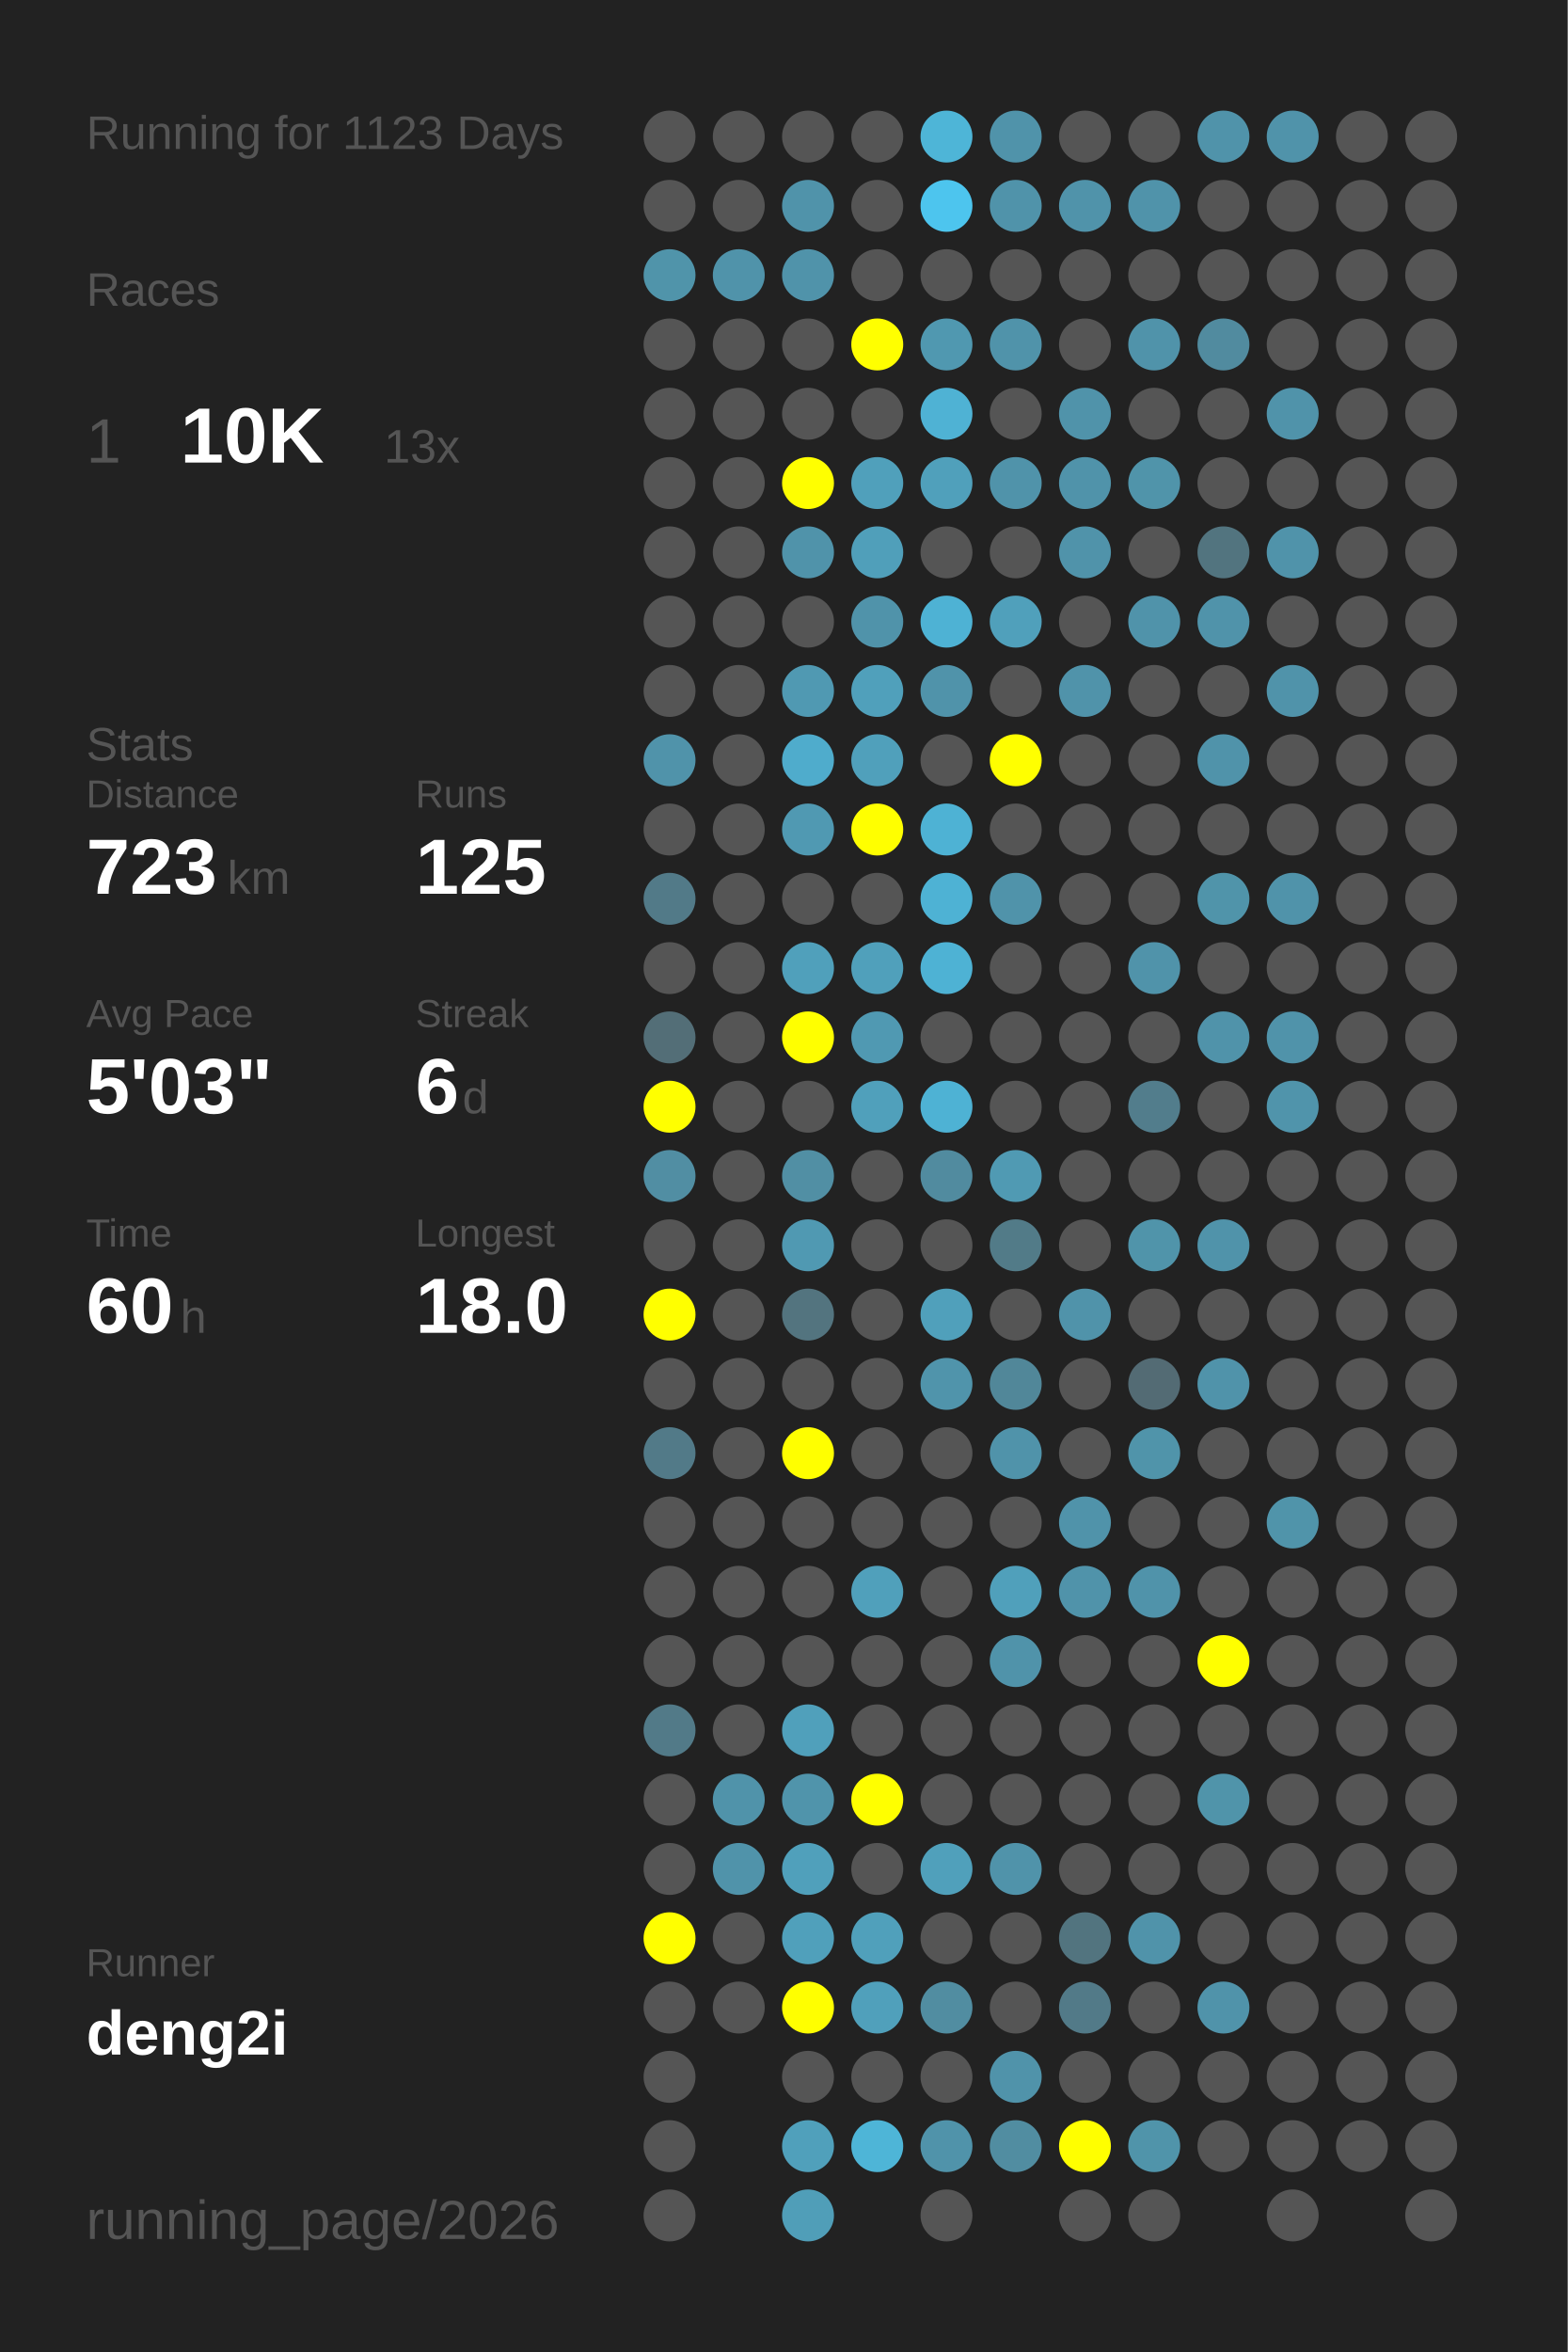
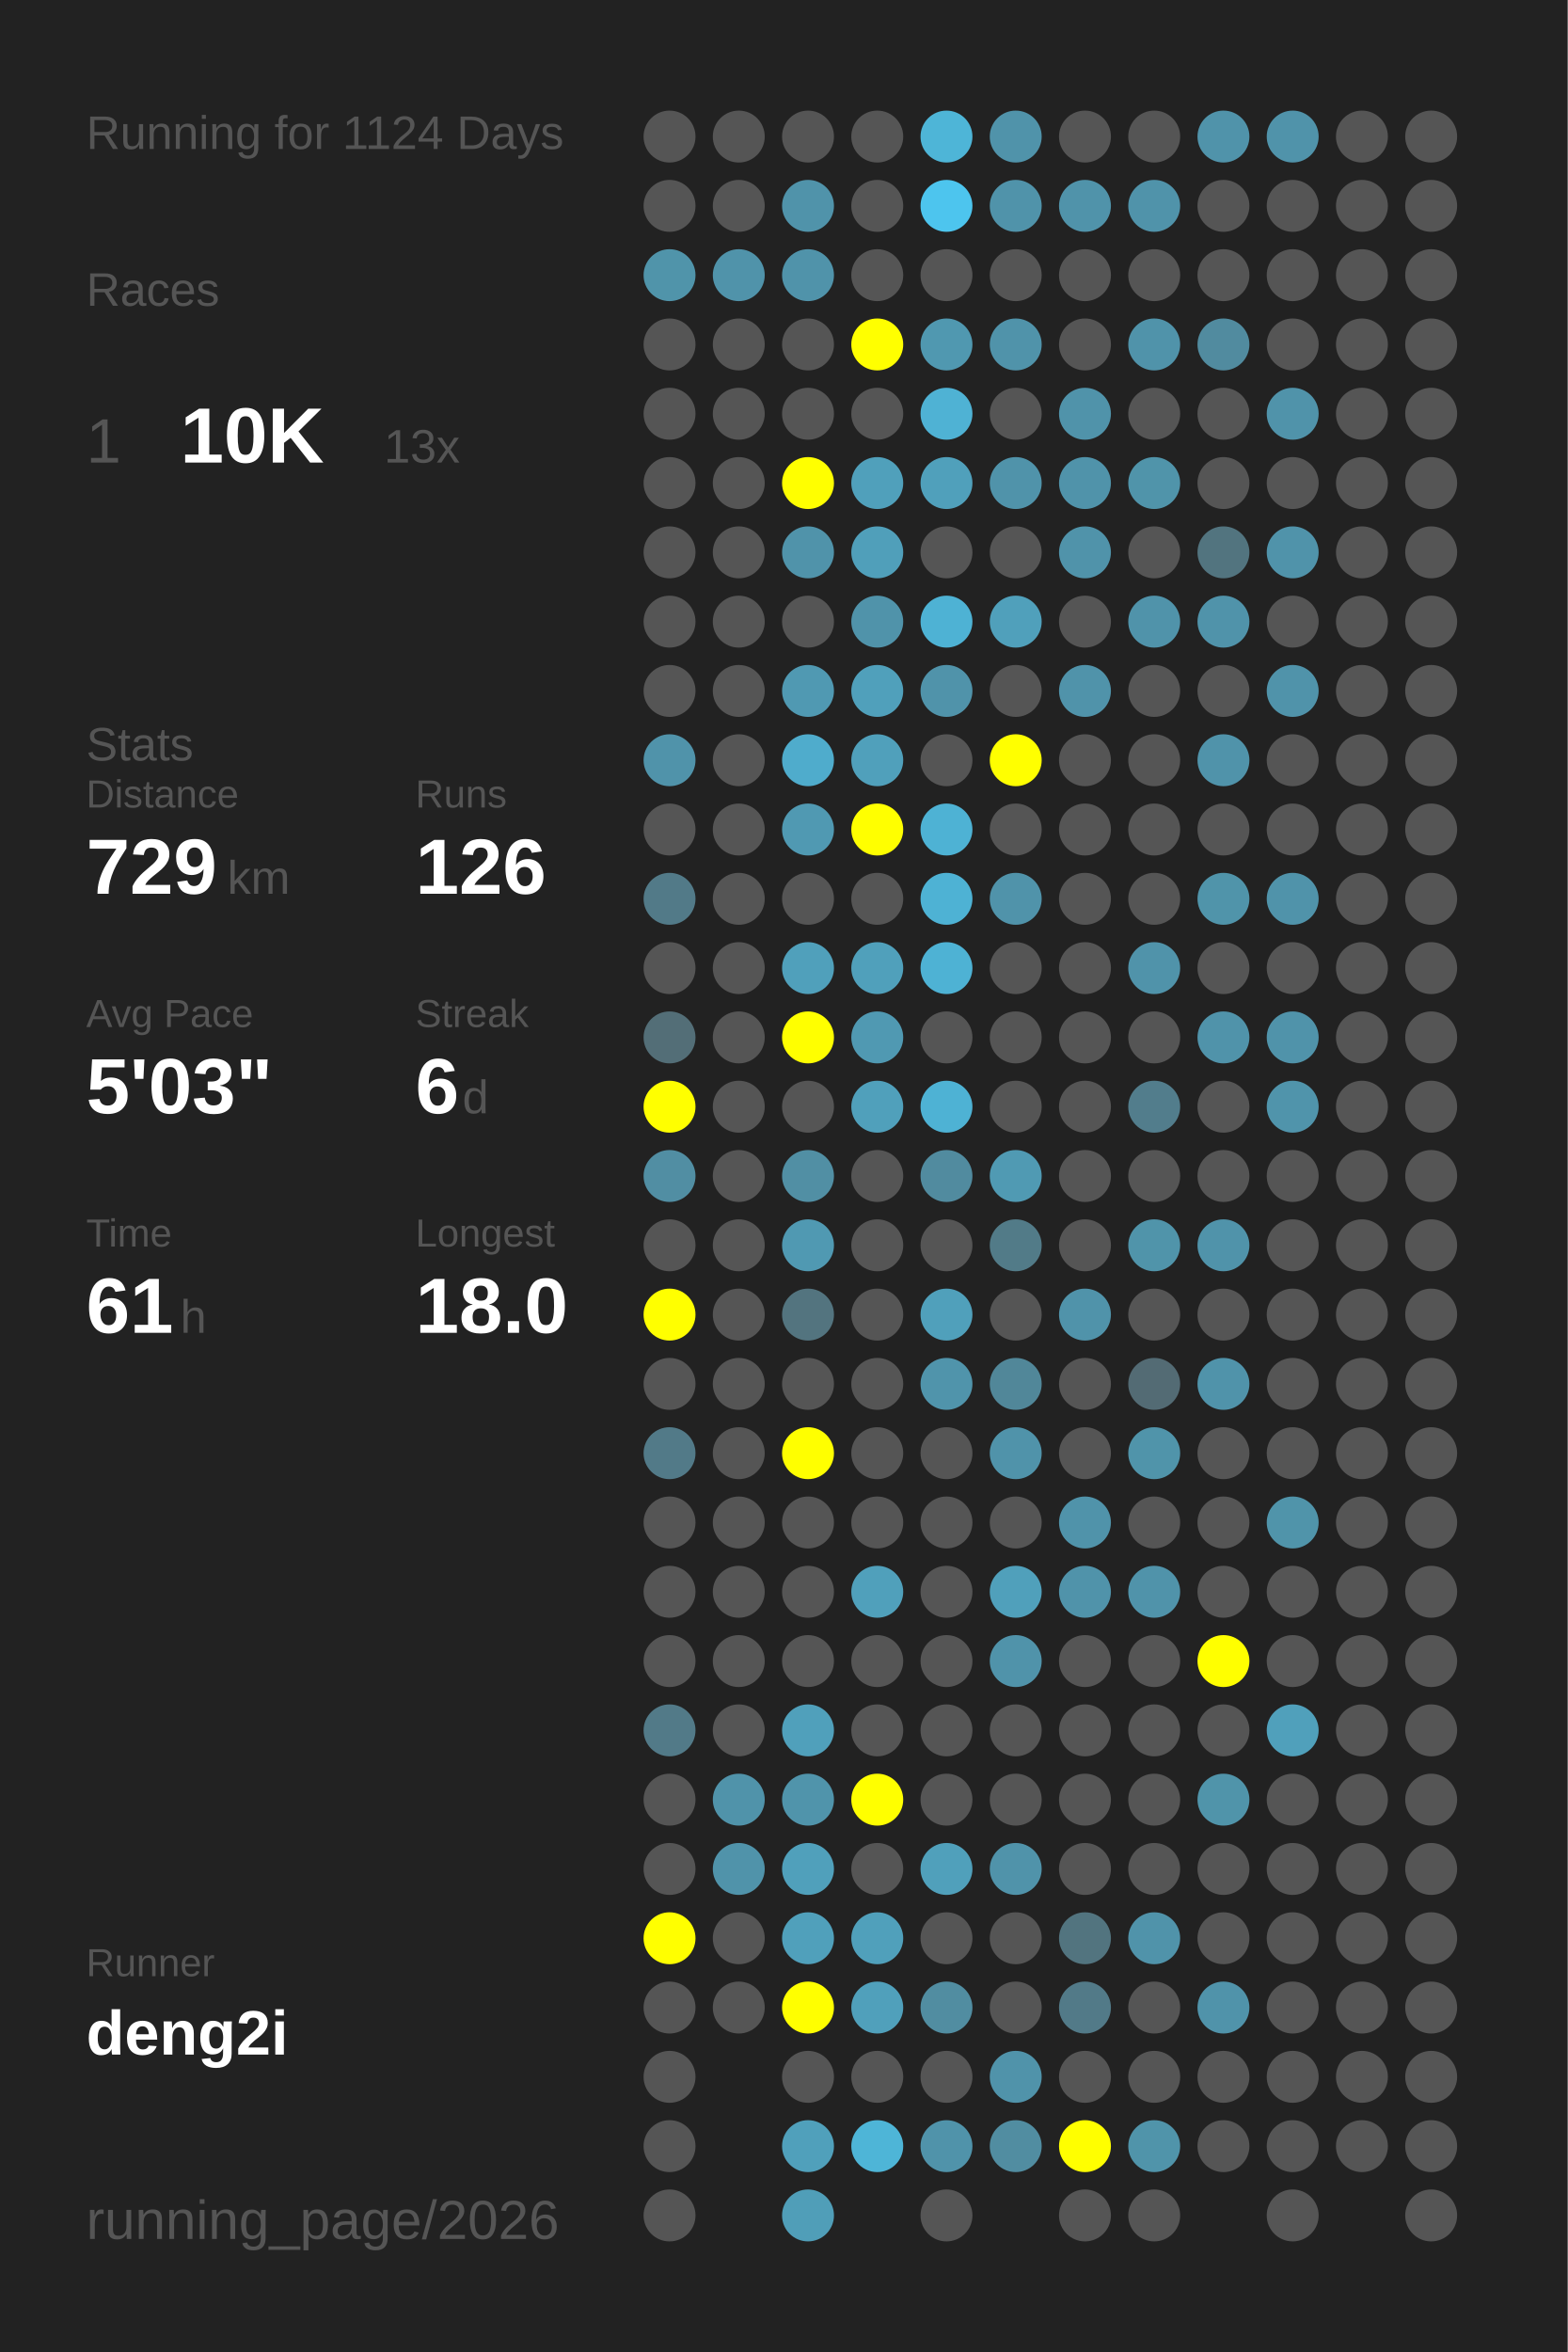
<svg xmlns="http://www.w3.org/2000/svg" baseProfile="full" height="300mm" version="1.1" viewBox="0,0,200,300" width="200mm">
  <defs />
  <rect fill="#222222" height="300" width="200" x="0" y="0" />
-   <text fill="#555555" style="font-size:6px; font-family:Arial;" x="11" y="19">Running for 1123 Days</text>
+   <text fill="#555555" style="font-size:6px; font-family:Arial;" x="11" y="19">Running for 1124 Days</text>
  <text fill="#555555" style="font-size:6px; font-family:Arial;" x="11" y="39">Races</text>
  <text fill="#555555" style="font-size:8px; font-family:Arial;" x="11" y="59">1</text>
  <text fill="#FFFFFF" style="font-size:10px; font-family:Arial; font-weight:bold;" x="23" y="59">10K</text>
  <text fill="#555555" style="font-size:6px; font-family:Arial;" x="49" y="59">13x</text>
  <text fill="#555555" style="font-size:6px; font-family:Arial;" x="11" y="97">Stats</text>
  <text fill="#555555" style="font-size:5px; font-family:Arial;" x="11" y="103">Distance</text>
-   <text fill="#FFFFFF" style="font-size:10px; font-family:Arial; font-weight:bold;" x="11" y="114">723</text>
+   <text fill="#FFFFFF" style="font-size:10px; font-family:Arial; font-weight:bold;" x="11" y="114">729</text>
  <text fill="#555555" style="font-size:6px; font-family:Arial;" x="29" y="114">km</text>
  <text fill="#555555" style="font-size:5px; font-family:Arial;" x="53" y="103">Runs</text>
-   <text fill="#FFFFFF" style="font-size:10px; font-family:Arial; font-weight:bold;" x="53" y="114">125</text>
+   <text fill="#FFFFFF" style="font-size:10px; font-family:Arial; font-weight:bold;" x="53" y="114">126</text>
  <text fill="#555555" style="font-size:5px; font-family:Arial;" x="11" y="131">Avg Pace</text>
  <text fill="#FFFFFF" style="font-size:10px; font-family:Arial; font-weight:bold;" x="11" y="142">5'03"</text>
  <text fill="#555555" style="font-size:5px; font-family:Arial;" x="53" y="131">Streak</text>
  <text fill="#FFFFFF" style="font-size:10px; font-family:Arial; font-weight:bold;" x="53" y="142">6</text>
  <text fill="#555555" style="font-size:6px; font-family:Arial;" x="59" y="142">d</text>
  <text fill="#555555" style="font-size:5px; font-family:Arial;" x="11" y="159">Time</text>
-   <text fill="#FFFFFF" style="font-size:10px; font-family:Arial; font-weight:bold;" x="11" y="170">60</text>
+   <text fill="#FFFFFF" style="font-size:10px; font-family:Arial; font-weight:bold;" x="11" y="170">61</text>
  <text fill="#555555" style="font-size:6px; font-family:Arial;" x="23" y="170">h</text>
  <text fill="#555555" style="font-size:5px; font-family:Arial;" x="53" y="159">Longest</text>
  <text fill="#FFFFFF" style="font-size:10px; font-family:Arial; font-weight:bold;" x="53" y="170">18.0</text>
  <text fill="#555555" style="font-size:5px; font-family:Arial;" x="11" y="252.065">Runner</text>
  <text fill="#FFFFFF" style="font-size:8px; font-family:Arial; font-weight:bold;" x="11" y="262.065">deng2i</text>
  <text fill="#555555" style="font-size:7px; font-family:Arial;" x="11" y="285.581">running_page/2026</text>
  <circle cx="85.417" cy="17.419" fill="#555555" r="3.312" />
  <circle cx="85.417" cy="26.258" fill="#555555" r="3.312" />
  <circle cx="85.417" cy="35.097" fill="#5094aa" r="3.312" />
  <circle cx="85.417" cy="43.935" fill="#555555" r="3.312" />
  <circle cx="85.417" cy="52.774" fill="#555555" r="3.312" />
  <circle cx="85.417" cy="61.613" fill="#555555" r="3.312" />
  <circle cx="85.417" cy="70.452" fill="#555555" r="3.312" />
  <circle cx="85.417" cy="79.29" fill="#555555" r="3.312" />
  <circle cx="85.417" cy="88.129" fill="#555555" r="3.312" />
  <circle cx="85.417" cy="96.968" fill="#5093aa" r="3.312" />
  <circle cx="85.417" cy="105.806" fill="#555555" r="3.312" />
  <circle cx="85.417" cy="114.645" fill="#527a88" r="3.312" />
  <circle cx="85.417" cy="123.484" fill="#555555" r="3.312" />
  <circle cx="85.417" cy="132.323" fill="#536e77" r="3.312" />
  <circle cx="85.417" cy="141.161" fill="#FFFF00" r="3.312" />
  <circle cx="85.417" cy="150" fill="#518ea3" r="3.312" />
  <circle cx="85.417" cy="158.839" fill="#555555" r="3.312" />
  <circle cx="85.417" cy="167.677" fill="#FFFF00" r="3.312" />
  <circle cx="85.417" cy="176.516" fill="#555555" r="3.312" />
  <circle cx="85.417" cy="185.355" fill="#527a88" r="3.312" />
  <circle cx="85.417" cy="194.194" fill="#555555" r="3.312" />
  <circle cx="85.417" cy="203.032" fill="#555555" r="3.312" />
  <circle cx="85.417" cy="211.871" fill="#555555" r="3.312" />
  <circle cx="85.417" cy="220.71" fill="#527a88" r="3.312" />
  <circle cx="85.417" cy="229.548" fill="#555555" r="3.312" />
  <circle cx="85.417" cy="238.387" fill="#555555" r="3.312" />
  <circle cx="85.417" cy="247.226" fill="#FFFF00" r="3.312" />
  <circle cx="85.417" cy="256.065" fill="#555555" r="3.312" />
  <circle cx="85.417" cy="264.903" fill="#555555" r="3.312" />
  <circle cx="85.417" cy="273.742" fill="#555555" r="3.312" />
  <circle cx="85.417" cy="282.581" fill="#555555" r="3.312" />
  <circle cx="94.25" cy="17.419" fill="#555555" r="3.312" />
  <circle cx="94.25" cy="26.258" fill="#555555" r="3.312" />
  <circle cx="94.25" cy="35.097" fill="#5093aa" r="3.312" />
  <circle cx="94.25" cy="43.935" fill="#555555" r="3.312" />
  <circle cx="94.25" cy="52.774" fill="#555555" r="3.312" />
  <circle cx="94.25" cy="61.613" fill="#555555" r="3.312" />
  <circle cx="94.25" cy="70.452" fill="#555555" r="3.312" />
  <circle cx="94.25" cy="79.29" fill="#555555" r="3.312" />
  <circle cx="94.25" cy="88.129" fill="#555555" r="3.312" />
  <circle cx="94.25" cy="96.968" fill="#555555" r="3.312" />
  <circle cx="94.25" cy="105.806" fill="#555555" r="3.312" />
  <circle cx="94.25" cy="114.645" fill="#555555" r="3.312" />
  <circle cx="94.25" cy="123.484" fill="#555555" r="3.312" />
  <circle cx="94.25" cy="132.323" fill="#555555" r="3.312" />
  <circle cx="94.25" cy="141.161" fill="#555555" r="3.312" />
  <circle cx="94.25" cy="150" fill="#555555" r="3.312" />
  <circle cx="94.25" cy="158.839" fill="#555555" r="3.312" />
  <circle cx="94.25" cy="167.677" fill="#555555" r="3.312" />
  <circle cx="94.25" cy="176.516" fill="#555555" r="3.312" />
  <circle cx="94.25" cy="185.355" fill="#555555" r="3.312" />
  <circle cx="94.25" cy="194.194" fill="#555555" r="3.312" />
  <circle cx="94.25" cy="203.032" fill="#555555" r="3.312" />
  <circle cx="94.25" cy="211.871" fill="#555555" r="3.312" />
  <circle cx="94.25" cy="220.71" fill="#555555" r="3.312" />
  <circle cx="94.25" cy="229.548" fill="#5093aa" r="3.312" />
  <circle cx="94.25" cy="238.387" fill="#5093aa" r="3.312" />
  <circle cx="94.25" cy="247.226" fill="#555555" r="3.312" />
  <circle cx="94.25" cy="256.065" fill="#555555" r="3.312" />
  <circle cx="103.083" cy="17.419" fill="#555555" r="3.312" />
  <circle cx="103.083" cy="26.258" fill="#5093aa" r="3.312" />
  <circle cx="103.083" cy="35.097" fill="#5093aa" r="3.312" />
  <circle cx="103.083" cy="43.935" fill="#555555" r="3.312" />
  <circle cx="103.083" cy="52.774" fill="#555555" r="3.312" />
  <circle cx="103.083" cy="61.613" fill="#FFFF00" r="3.312" />
  <circle cx="103.083" cy="70.452" fill="#5093aa" r="3.312" />
  <circle cx="103.083" cy="79.29" fill="#555555" r="3.312" />
  <circle cx="103.083" cy="88.129" fill="#5099b2" r="3.312" />
  <circle cx="103.083" cy="96.968" fill="#4faccc" r="3.312" />
  <circle cx="103.083" cy="105.806" fill="#5099b2" r="3.312" />
  <circle cx="103.083" cy="114.645" fill="#555555" r="3.312" />
  <circle cx="103.083" cy="123.484" fill="#50a0bb" r="3.312" />
  <circle cx="103.083" cy="132.323" fill="#FFFF00" r="3.312" />
  <circle cx="103.083" cy="141.161" fill="#555555" r="3.312" />
  <circle cx="103.083" cy="150" fill="#518fa4" r="3.312" />
  <circle cx="103.083" cy="158.839" fill="#5099b2" r="3.312" />
  <circle cx="103.083" cy="167.677" fill="#53747f" r="3.312" />
  <circle cx="103.083" cy="176.516" fill="#555555" r="3.312" />
  <circle cx="103.083" cy="185.355" fill="#FFFF00" r="3.312" />
  <circle cx="103.083" cy="194.194" fill="#555555" r="3.312" />
  <circle cx="103.083" cy="203.032" fill="#555555" r="3.312" />
  <circle cx="103.083" cy="211.871" fill="#555555" r="3.312" />
  <circle cx="103.083" cy="220.71" fill="#50a0bb" r="3.312" />
  <circle cx="103.083" cy="229.548" fill="#5094ab" r="3.312" />
  <circle cx="103.083" cy="238.387" fill="#50a0bb" r="3.312" />
  <circle cx="103.083" cy="247.226" fill="#50a0bb" r="3.312" />
  <circle cx="103.083" cy="256.065" fill="#FFFF00" r="3.312" />
  <circle cx="103.083" cy="264.903" fill="#555555" r="3.312" />
  <circle cx="103.083" cy="273.742" fill="#50a0bb" r="3.312" />
  <circle cx="103.083" cy="282.581" fill="#509eb8" r="3.312" />
  <circle cx="111.917" cy="17.419" fill="#555555" r="3.312" />
  <circle cx="111.917" cy="26.258" fill="#555555" r="3.312" />
  <circle cx="111.917" cy="35.097" fill="#555555" r="3.312" />
  <circle cx="111.917" cy="43.935" fill="#FFFF00" r="3.312" />
  <circle cx="111.917" cy="52.774" fill="#555555" r="3.312" />
  <circle cx="111.917" cy="61.613" fill="#50a0bb" r="3.312" />
  <circle cx="111.917" cy="70.452" fill="#509fba" r="3.312" />
  <circle cx="111.917" cy="79.29" fill="#5093aa" r="3.312" />
  <circle cx="111.917" cy="88.129" fill="#50a0bb" r="3.312" />
  <circle cx="111.917" cy="96.968" fill="#50a0bb" r="3.312" />
  <circle cx="111.917" cy="105.806" fill="#FFFF00" r="3.312" />
  <circle cx="111.917" cy="114.645" fill="#555555" r="3.312" />
  <circle cx="111.917" cy="123.484" fill="#50a0bb" r="3.312" />
  <circle cx="111.917" cy="132.323" fill="#5099b2" r="3.312" />
  <circle cx="111.917" cy="141.161" fill="#50a0bb" r="3.312" />
  <circle cx="111.917" cy="150" fill="#555555" r="3.312" />
  <circle cx="111.917" cy="158.839" fill="#555555" r="3.312" />
  <circle cx="111.917" cy="167.677" fill="#555555" r="3.312" />
  <circle cx="111.917" cy="176.516" fill="#555555" r="3.312" />
  <circle cx="111.917" cy="185.355" fill="#555555" r="3.312" />
  <circle cx="111.917" cy="194.194" fill="#555555" r="3.312" />
  <circle cx="111.917" cy="203.032" fill="#50a0bb" r="3.312" />
  <circle cx="111.917" cy="211.871" fill="#555555" r="3.312" />
  <circle cx="111.917" cy="220.71" fill="#555555" r="3.312" />
  <circle cx="111.917" cy="229.548" fill="#FFFF00" r="3.312" />
  <circle cx="111.917" cy="238.387" fill="#555555" r="3.312" />
  <circle cx="111.917" cy="247.226" fill="#50a0bb" r="3.312" />
  <circle cx="111.917" cy="256.065" fill="#50a0bb" r="3.312" />
  <circle cx="111.917" cy="264.903" fill="#555555" r="3.312" />
  <circle cx="111.917" cy="273.742" fill="#4eb5d7" r="3.312" />
  <circle cx="120.75" cy="17.419" fill="#4eb5d7" r="3.312" />
  <circle cx="120.75" cy="26.258" fill="#4dc5ee" r="3.312" />
  <circle cx="120.75" cy="35.097" fill="#555555" r="3.312" />
  <circle cx="120.75" cy="43.935" fill="#5098b0" r="3.312" />
  <circle cx="120.75" cy="52.774" fill="#4fb2d4" r="3.312" />
  <circle cx="120.75" cy="61.613" fill="#50a0bb" r="3.312" />
  <circle cx="120.75" cy="70.452" fill="#555555" r="3.312" />
  <circle cx="120.75" cy="79.29" fill="#4eb2d4" r="3.312" />
  <circle cx="120.75" cy="88.129" fill="#5093aa" r="3.312" />
  <circle cx="120.75" cy="96.968" fill="#555555" r="3.312" />
  <circle cx="120.75" cy="105.806" fill="#4eb2d4" r="3.312" />
  <circle cx="120.75" cy="114.645" fill="#4eb2d4" r="3.312" />
  <circle cx="120.75" cy="123.484" fill="#4eb2d4" r="3.312" />
  <circle cx="120.75" cy="132.323" fill="#555555" r="3.312" />
  <circle cx="120.75" cy="141.161" fill="#4eb2d4" r="3.312" />
  <circle cx="120.75" cy="150" fill="#518b9f" r="3.312" />
  <circle cx="120.75" cy="158.839" fill="#555555" r="3.312" />
  <circle cx="120.75" cy="167.677" fill="#50a0bb" r="3.312" />
  <circle cx="120.75" cy="176.516" fill="#5094ab" r="3.312" />
  <circle cx="120.75" cy="185.355" fill="#555555" r="3.312" />
  <circle cx="120.75" cy="194.194" fill="#555555" r="3.312" />
  <circle cx="120.75" cy="203.032" fill="#555555" r="3.312" />
  <circle cx="120.75" cy="211.871" fill="#555555" r="3.312" />
  <circle cx="120.75" cy="220.71" fill="#555555" r="3.312" />
  <circle cx="120.75" cy="229.548" fill="#555555" r="3.312" />
  <circle cx="120.75" cy="238.387" fill="#50a0bb" r="3.312" />
  <circle cx="120.75" cy="247.226" fill="#555555" r="3.312" />
  <circle cx="120.75" cy="256.065" fill="#518da1" r="3.312" />
  <circle cx="120.75" cy="264.903" fill="#555555" r="3.312" />
  <circle cx="120.75" cy="273.742" fill="#5093aa" r="3.312" />
  <circle cx="120.75" cy="282.581" fill="#555555" r="3.312" />
  <circle cx="129.583" cy="17.419" fill="#5093aa" r="3.312" />
  <circle cx="129.583" cy="26.258" fill="#5093aa" r="3.312" />
  <circle cx="129.583" cy="35.097" fill="#555555" r="3.312" />
  <circle cx="129.583" cy="43.935" fill="#5093aa" r="3.312" />
  <circle cx="129.583" cy="52.774" fill="#555555" r="3.312" />
  <circle cx="129.583" cy="61.613" fill="#5093aa" r="3.312" />
  <circle cx="129.583" cy="70.452" fill="#555555" r="3.312" />
  <circle cx="129.583" cy="79.29" fill="#50a0bb" r="3.312" />
  <circle cx="129.583" cy="88.129" fill="#555555" r="3.312" />
  <circle cx="129.583" cy="96.968" fill="#FFFF00" r="3.312" />
  <circle cx="129.583" cy="105.806" fill="#555555" r="3.312" />
  <circle cx="129.583" cy="114.645" fill="#5093aa" r="3.312" />
  <circle cx="129.583" cy="123.484" fill="#555555" r="3.312" />
  <circle cx="129.583" cy="132.323" fill="#555555" r="3.312" />
  <circle cx="129.583" cy="141.161" fill="#555555" r="3.312" />
  <circle cx="129.583" cy="150" fill="#509ab3" r="3.312" />
  <circle cx="129.583" cy="158.839" fill="#527b88" r="3.312" />
  <circle cx="129.583" cy="167.677" fill="#555555" r="3.312" />
  <circle cx="129.583" cy="176.516" fill="#518799" r="3.312" />
  <circle cx="129.583" cy="185.355" fill="#5093aa" r="3.312" />
  <circle cx="129.583" cy="194.194" fill="#555555" r="3.312" />
  <circle cx="129.583" cy="203.032" fill="#50a0bb" r="3.312" />
  <circle cx="129.583" cy="211.871" fill="#5093aa" r="3.312" />
  <circle cx="129.583" cy="220.71" fill="#555555" r="3.312" />
  <circle cx="129.583" cy="229.548" fill="#555555" r="3.312" />
  <circle cx="129.583" cy="238.387" fill="#5093aa" r="3.312" />
  <circle cx="129.583" cy="247.226" fill="#555555" r="3.312" />
  <circle cx="129.583" cy="256.065" fill="#555555" r="3.312" />
  <circle cx="129.583" cy="264.903" fill="#5093aa" r="3.312" />
  <circle cx="129.583" cy="273.742" fill="#518da1" r="3.312" />
  <circle cx="138.417" cy="17.419" fill="#555555" r="3.312" />
  <circle cx="138.417" cy="26.258" fill="#5093aa" r="3.312" />
  <circle cx="138.417" cy="35.097" fill="#555555" r="3.312" />
  <circle cx="138.417" cy="43.935" fill="#555555" r="3.312" />
  <circle cx="138.417" cy="52.774" fill="#5093aa" r="3.312" />
  <circle cx="138.417" cy="61.613" fill="#5093aa" r="3.312" />
  <circle cx="138.417" cy="70.452" fill="#5093aa" r="3.312" />
  <circle cx="138.417" cy="79.29" fill="#555555" r="3.312" />
  <circle cx="138.417" cy="88.129" fill="#5093aa" r="3.312" />
  <circle cx="138.417" cy="96.968" fill="#555555" r="3.312" />
  <circle cx="138.417" cy="105.806" fill="#555555" r="3.312" />
  <circle cx="138.417" cy="114.645" fill="#555555" r="3.312" />
  <circle cx="138.417" cy="123.484" fill="#555555" r="3.312" />
  <circle cx="138.417" cy="132.323" fill="#555555" r="3.312" />
  <circle cx="138.417" cy="141.161" fill="#555555" r="3.312" />
  <circle cx="138.417" cy="150" fill="#555555" r="3.312" />
  <circle cx="138.417" cy="158.839" fill="#555555" r="3.312" />
  <circle cx="138.417" cy="167.677" fill="#5093aa" r="3.312" />
  <circle cx="138.417" cy="176.516" fill="#555555" r="3.312" />
  <circle cx="138.417" cy="185.355" fill="#555555" r="3.312" />
  <circle cx="138.417" cy="194.194" fill="#5093aa" r="3.312" />
  <circle cx="138.417" cy="203.032" fill="#5093aa" r="3.312" />
  <circle cx="138.417" cy="211.871" fill="#555555" r="3.312" />
  <circle cx="138.417" cy="220.71" fill="#555555" r="3.312" />
  <circle cx="138.417" cy="229.548" fill="#555555" r="3.312" />
  <circle cx="138.417" cy="238.387" fill="#555555" r="3.312" />
  <circle cx="138.417" cy="247.226" fill="#52747f" r="3.312" />
  <circle cx="138.417" cy="256.065" fill="#527a88" r="3.312" />
  <circle cx="138.417" cy="264.903" fill="#555555" r="3.312" />
  <circle cx="138.417" cy="273.742" fill="#FFFF00" r="3.312" />
  <circle cx="138.417" cy="282.581" fill="#555555" r="3.312" />
  <circle cx="147.25" cy="17.419" fill="#555555" r="3.312" />
  <circle cx="147.25" cy="26.258" fill="#5093aa" r="3.312" />
  <circle cx="147.25" cy="35.097" fill="#555555" r="3.312" />
  <circle cx="147.25" cy="43.935" fill="#5093aa" r="3.312" />
  <circle cx="147.25" cy="52.774" fill="#555555" r="3.312" />
  <circle cx="147.25" cy="61.613" fill="#5094aa" r="3.312" />
  <circle cx="147.25" cy="70.452" fill="#555555" r="3.312" />
  <circle cx="147.25" cy="79.29" fill="#5093aa" r="3.312" />
  <circle cx="147.25" cy="88.129" fill="#555555" r="3.312" />
  <circle cx="147.25" cy="96.968" fill="#555555" r="3.312" />
  <circle cx="147.25" cy="105.806" fill="#555555" r="3.312" />
  <circle cx="147.25" cy="114.645" fill="#555555" r="3.312" />
  <circle cx="147.25" cy="123.484" fill="#5093aa" r="3.312" />
  <circle cx="147.25" cy="132.323" fill="#555555" r="3.312" />
  <circle cx="147.25" cy="141.161" fill="#527d8c" r="3.312" />
  <circle cx="147.25" cy="150" fill="#555555" r="3.312" />
  <circle cx="147.25" cy="158.839" fill="#5094aa" r="3.312" />
  <circle cx="147.25" cy="167.677" fill="#555555" r="3.312" />
  <circle cx="147.25" cy="176.516" fill="#536b74" r="3.312" />
  <circle cx="147.25" cy="185.355" fill="#5094aa" r="3.312" />
  <circle cx="147.25" cy="194.194" fill="#555555" r="3.312" />
  <circle cx="147.25" cy="203.032" fill="#5093aa" r="3.312" />
  <circle cx="147.25" cy="211.871" fill="#555555" r="3.312" />
  <circle cx="147.25" cy="220.71" fill="#555555" r="3.312" />
  <circle cx="147.25" cy="229.548" fill="#555555" r="3.312" />
  <circle cx="147.25" cy="238.387" fill="#555555" r="3.312" />
  <circle cx="147.25" cy="247.226" fill="#5093aa" r="3.312" />
  <circle cx="147.25" cy="256.065" fill="#555555" r="3.312" />
  <circle cx="147.25" cy="264.903" fill="#555555" r="3.312" />
  <circle cx="147.25" cy="273.742" fill="#5094aa" r="3.312" />
  <circle cx="147.25" cy="282.581" fill="#555555" r="3.312" />
  <circle cx="156.083" cy="17.419" fill="#5093aa" r="3.312" />
  <circle cx="156.083" cy="26.258" fill="#555555" r="3.312" />
  <circle cx="156.083" cy="35.097" fill="#555555" r="3.312" />
  <circle cx="156.083" cy="43.935" fill="#518b9f" r="3.312" />
  <circle cx="156.083" cy="52.774" fill="#555555" r="3.312" />
  <circle cx="156.083" cy="61.613" fill="#555555" r="3.312" />
  <circle cx="156.083" cy="70.452" fill="#52747f" r="3.312" />
  <circle cx="156.083" cy="79.29" fill="#5093aa" r="3.312" />
  <circle cx="156.083" cy="88.129" fill="#555555" r="3.312" />
  <circle cx="156.083" cy="96.968" fill="#5093aa" r="3.312" />
  <circle cx="156.083" cy="105.806" fill="#555555" r="3.312" />
  <circle cx="156.083" cy="114.645" fill="#5094aa" r="3.312" />
  <circle cx="156.083" cy="123.484" fill="#555555" r="3.312" />
  <circle cx="156.083" cy="132.323" fill="#5093aa" r="3.312" />
  <circle cx="156.083" cy="141.161" fill="#555555" r="3.312" />
  <circle cx="156.083" cy="150" fill="#555555" r="3.312" />
  <circle cx="156.083" cy="158.839" fill="#5093aa" r="3.312" />
  <circle cx="156.083" cy="167.677" fill="#555555" r="3.312" />
  <circle cx="156.083" cy="176.516" fill="#5093aa" r="3.312" />
  <circle cx="156.083" cy="185.355" fill="#555555" r="3.312" />
  <circle cx="156.083" cy="194.194" fill="#555555" r="3.312" />
  <circle cx="156.083" cy="203.032" fill="#555555" r="3.312" />
  <circle cx="156.083" cy="211.871" fill="#FFFF00" r="3.312" />
  <circle cx="156.083" cy="220.71" fill="#555555" r="3.312" />
  <circle cx="156.083" cy="229.548" fill="#5094aa" r="3.312" />
  <circle cx="156.083" cy="238.387" fill="#555555" r="3.312" />
  <circle cx="156.083" cy="247.226" fill="#555555" r="3.312" />
  <circle cx="156.083" cy="256.065" fill="#5093aa" r="3.312" />
  <circle cx="156.083" cy="264.903" fill="#555555" r="3.312" />
  <circle cx="156.083" cy="273.742" fill="#555555" r="3.312" />
  <circle cx="164.917" cy="17.419" fill="#5093aa" r="3.312" />
  <circle cx="164.917" cy="26.258" fill="#555555" r="3.312" />
  <circle cx="164.917" cy="35.097" fill="#555555" r="3.312" />
  <circle cx="164.917" cy="43.935" fill="#555555" r="3.312" />
  <circle cx="164.917" cy="52.774" fill="#5093aa" r="3.312" />
  <circle cx="164.917" cy="61.613" fill="#555555" r="3.312" />
  <circle cx="164.917" cy="70.452" fill="#5093aa" r="3.312" />
  <circle cx="164.917" cy="79.29" fill="#555555" r="3.312" />
  <circle cx="164.917" cy="88.129" fill="#5093aa" r="3.312" />
  <circle cx="164.917" cy="96.968" fill="#555555" r="3.312" />
  <circle cx="164.917" cy="105.806" fill="#555555" r="3.312" />
  <circle cx="164.917" cy="114.645" fill="#5093aa" r="3.312" />
  <circle cx="164.917" cy="123.484" fill="#555555" r="3.312" />
  <circle cx="164.917" cy="132.323" fill="#5093aa" r="3.312" />
  <circle cx="164.917" cy="141.161" fill="#5094ab" r="3.312" />
  <circle cx="164.917" cy="150" fill="#555555" r="3.312" />
  <circle cx="164.917" cy="158.839" fill="#555555" r="3.312" />
  <circle cx="164.917" cy="167.677" fill="#555555" r="3.312" />
  <circle cx="164.917" cy="176.516" fill="#555555" r="3.312" />
  <circle cx="164.917" cy="185.355" fill="#555555" r="3.312" />
  <circle cx="164.917" cy="194.194" fill="#5094aa" r="3.312" />
  <circle cx="164.917" cy="203.032" fill="#555555" r="3.312" />
  <circle cx="164.917" cy="211.871" fill="#555555" r="3.312" />
-   <circle cx="164.917" cy="220.71" fill="#555555" r="3.312" />
+   <circle cx="164.917" cy="220.71" fill="#50a0bb" r="3.312" />
  <circle cx="164.917" cy="229.548" fill="#555555" r="3.312" />
  <circle cx="164.917" cy="238.387" fill="#555555" r="3.312" />
  <circle cx="164.917" cy="247.226" fill="#555555" r="3.312" />
  <circle cx="164.917" cy="256.065" fill="#555555" r="3.312" />
  <circle cx="164.917" cy="264.903" fill="#555555" r="3.312" />
  <circle cx="164.917" cy="273.742" fill="#555555" r="3.312" />
  <circle cx="164.917" cy="282.581" fill="#555555" r="3.312" />
  <circle cx="173.75" cy="17.419" fill="#555555" r="3.312" />
  <circle cx="173.75" cy="26.258" fill="#555555" r="3.312" />
  <circle cx="173.75" cy="35.097" fill="#555555" r="3.312" />
  <circle cx="173.75" cy="43.935" fill="#555555" r="3.312" />
  <circle cx="173.75" cy="52.774" fill="#555555" r="3.312" />
  <circle cx="173.75" cy="61.613" fill="#555555" r="3.312" />
  <circle cx="173.75" cy="70.452" fill="#555555" r="3.312" />
  <circle cx="173.75" cy="79.29" fill="#555555" r="3.312" />
  <circle cx="173.75" cy="88.129" fill="#555555" r="3.312" />
  <circle cx="173.75" cy="96.968" fill="#555555" r="3.312" />
  <circle cx="173.75" cy="105.806" fill="#555555" r="3.312" />
  <circle cx="173.75" cy="114.645" fill="#555555" r="3.312" />
  <circle cx="173.75" cy="123.484" fill="#555555" r="3.312" />
  <circle cx="173.75" cy="132.323" fill="#555555" r="3.312" />
  <circle cx="173.75" cy="141.161" fill="#555555" r="3.312" />
  <circle cx="173.75" cy="150" fill="#555555" r="3.312" />
  <circle cx="173.75" cy="158.839" fill="#555555" r="3.312" />
  <circle cx="173.75" cy="167.677" fill="#555555" r="3.312" />
  <circle cx="173.75" cy="176.516" fill="#555555" r="3.312" />
  <circle cx="173.75" cy="185.355" fill="#555555" r="3.312" />
  <circle cx="173.75" cy="194.194" fill="#555555" r="3.312" />
  <circle cx="173.75" cy="203.032" fill="#555555" r="3.312" />
  <circle cx="173.75" cy="211.871" fill="#555555" r="3.312" />
  <circle cx="173.75" cy="220.71" fill="#555555" r="3.312" />
  <circle cx="173.75" cy="229.548" fill="#555555" r="3.312" />
  <circle cx="173.75" cy="238.387" fill="#555555" r="3.312" />
  <circle cx="173.75" cy="247.226" fill="#555555" r="3.312" />
  <circle cx="173.75" cy="256.065" fill="#555555" r="3.312" />
  <circle cx="173.75" cy="264.903" fill="#555555" r="3.312" />
  <circle cx="173.75" cy="273.742" fill="#555555" r="3.312" />
  <circle cx="182.583" cy="17.419" fill="#555555" r="3.312" />
  <circle cx="182.583" cy="26.258" fill="#555555" r="3.312" />
  <circle cx="182.583" cy="35.097" fill="#555555" r="3.312" />
  <circle cx="182.583" cy="43.935" fill="#555555" r="3.312" />
  <circle cx="182.583" cy="52.774" fill="#555555" r="3.312" />
  <circle cx="182.583" cy="61.613" fill="#555555" r="3.312" />
  <circle cx="182.583" cy="70.452" fill="#555555" r="3.312" />
  <circle cx="182.583" cy="79.29" fill="#555555" r="3.312" />
  <circle cx="182.583" cy="88.129" fill="#555555" r="3.312" />
  <circle cx="182.583" cy="96.968" fill="#555555" r="3.312" />
  <circle cx="182.583" cy="105.806" fill="#555555" r="3.312" />
  <circle cx="182.583" cy="114.645" fill="#555555" r="3.312" />
  <circle cx="182.583" cy="123.484" fill="#555555" r="3.312" />
  <circle cx="182.583" cy="132.323" fill="#555555" r="3.312" />
  <circle cx="182.583" cy="141.161" fill="#555555" r="3.312" />
  <circle cx="182.583" cy="150" fill="#555555" r="3.312" />
  <circle cx="182.583" cy="158.839" fill="#555555" r="3.312" />
  <circle cx="182.583" cy="167.677" fill="#555555" r="3.312" />
  <circle cx="182.583" cy="176.516" fill="#555555" r="3.312" />
  <circle cx="182.583" cy="185.355" fill="#555555" r="3.312" />
  <circle cx="182.583" cy="194.194" fill="#555555" r="3.312" />
  <circle cx="182.583" cy="203.032" fill="#555555" r="3.312" />
  <circle cx="182.583" cy="211.871" fill="#555555" r="3.312" />
  <circle cx="182.583" cy="220.71" fill="#555555" r="3.312" />
  <circle cx="182.583" cy="229.548" fill="#555555" r="3.312" />
  <circle cx="182.583" cy="238.387" fill="#555555" r="3.312" />
  <circle cx="182.583" cy="247.226" fill="#555555" r="3.312" />
  <circle cx="182.583" cy="256.065" fill="#555555" r="3.312" />
  <circle cx="182.583" cy="264.903" fill="#555555" r="3.312" />
  <circle cx="182.583" cy="273.742" fill="#555555" r="3.312" />
  <circle cx="182.583" cy="282.581" fill="#555555" r="3.312" />
</svg>
